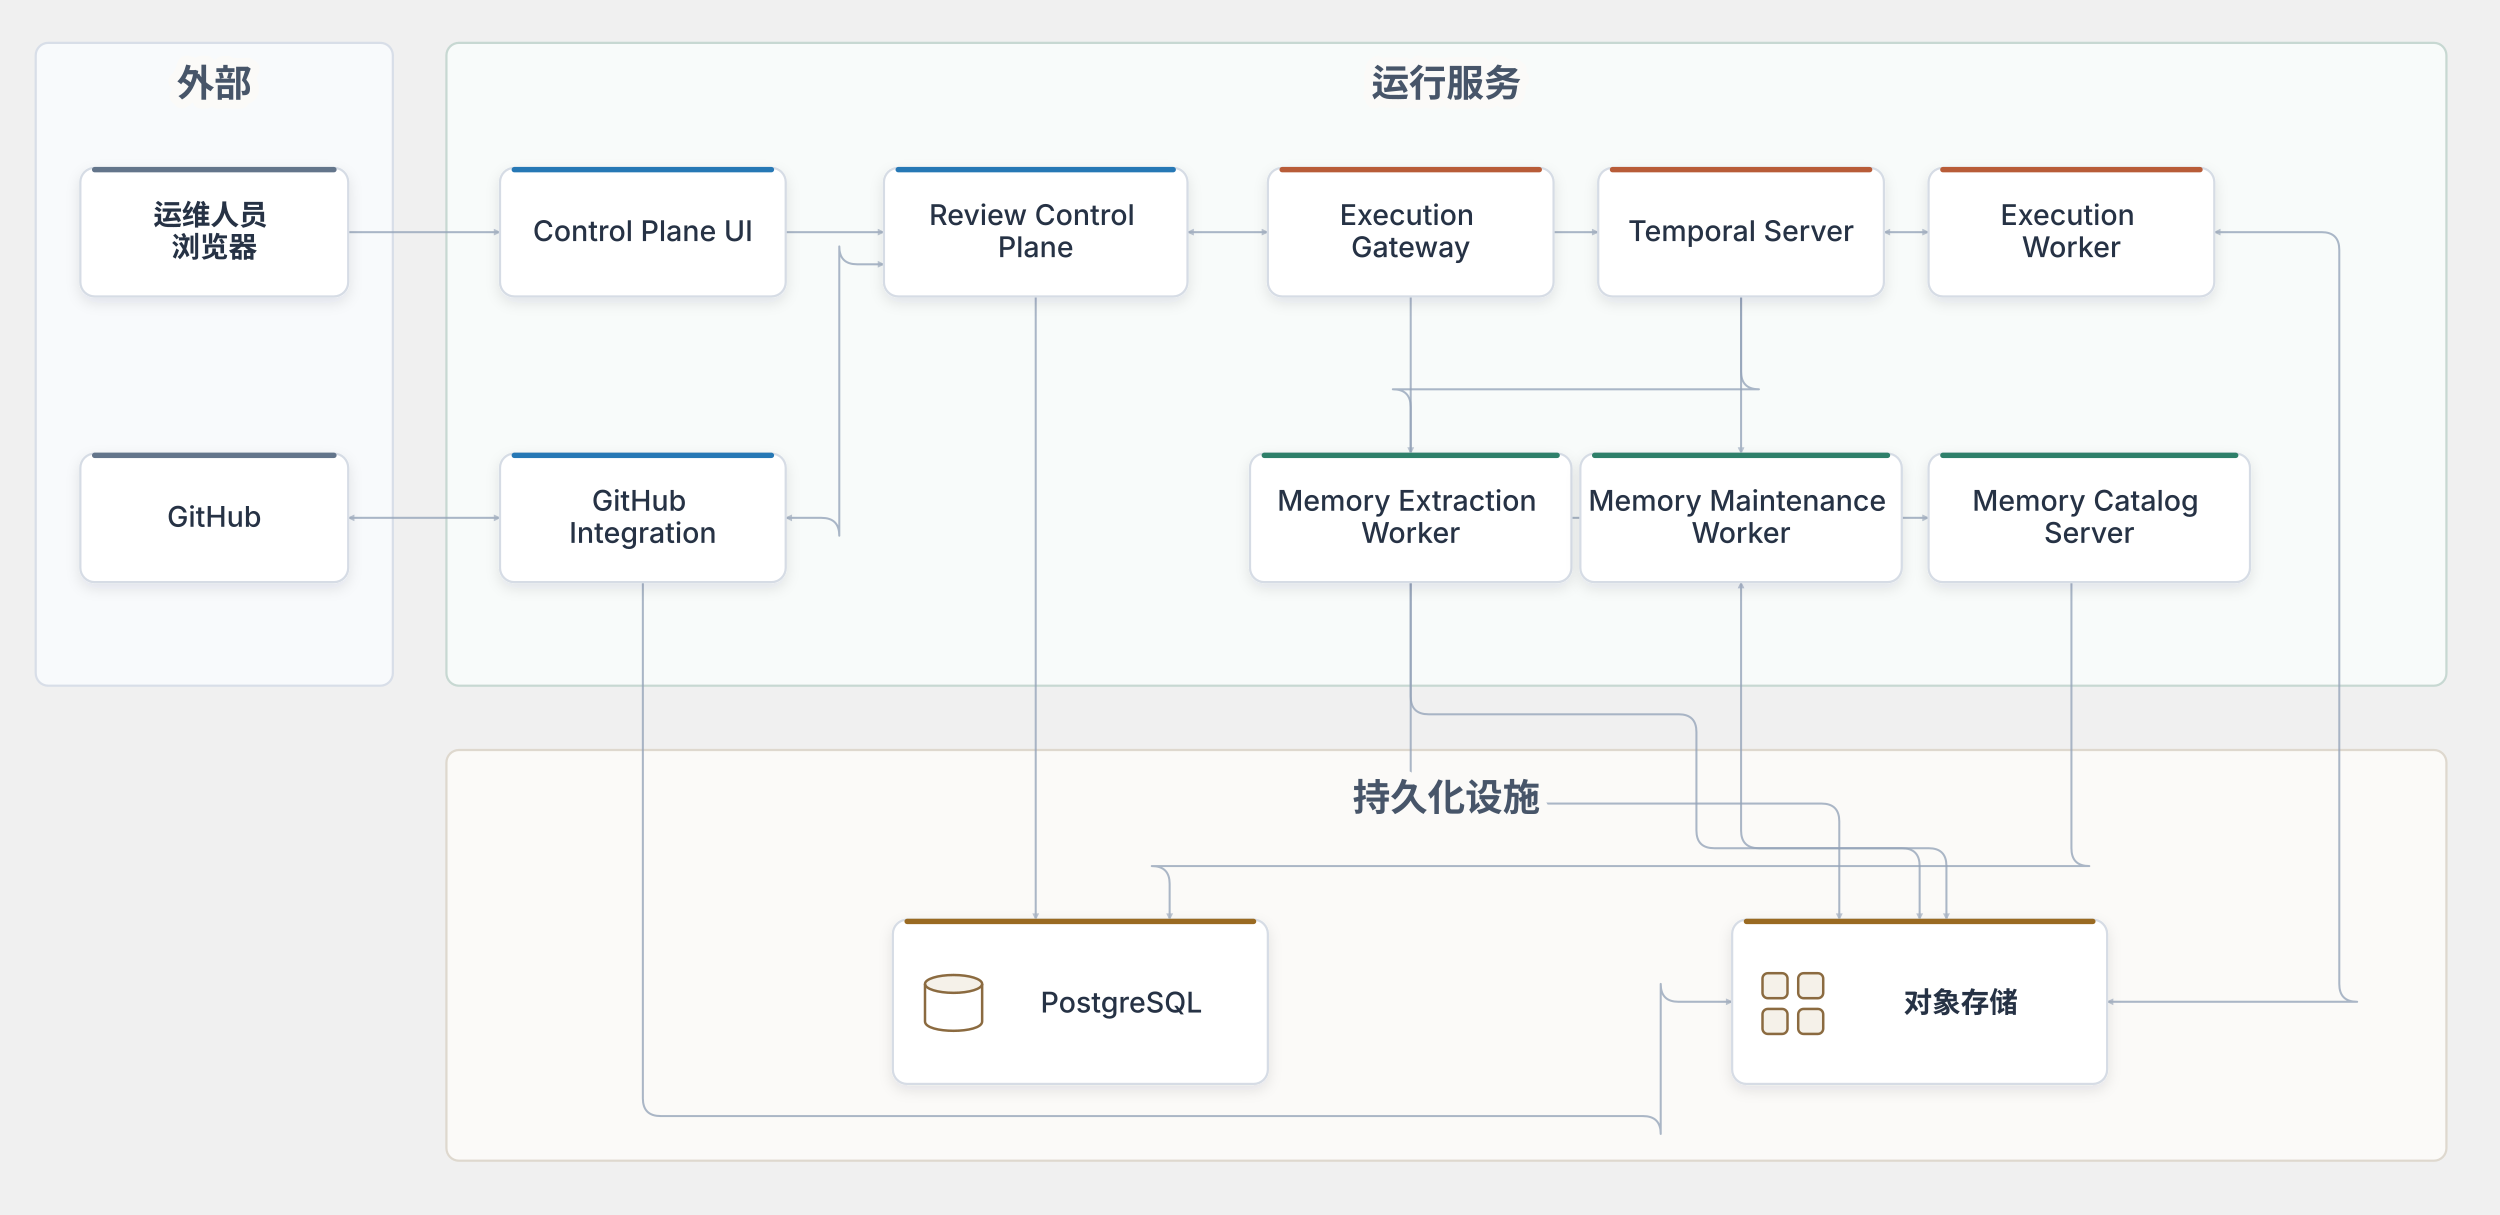
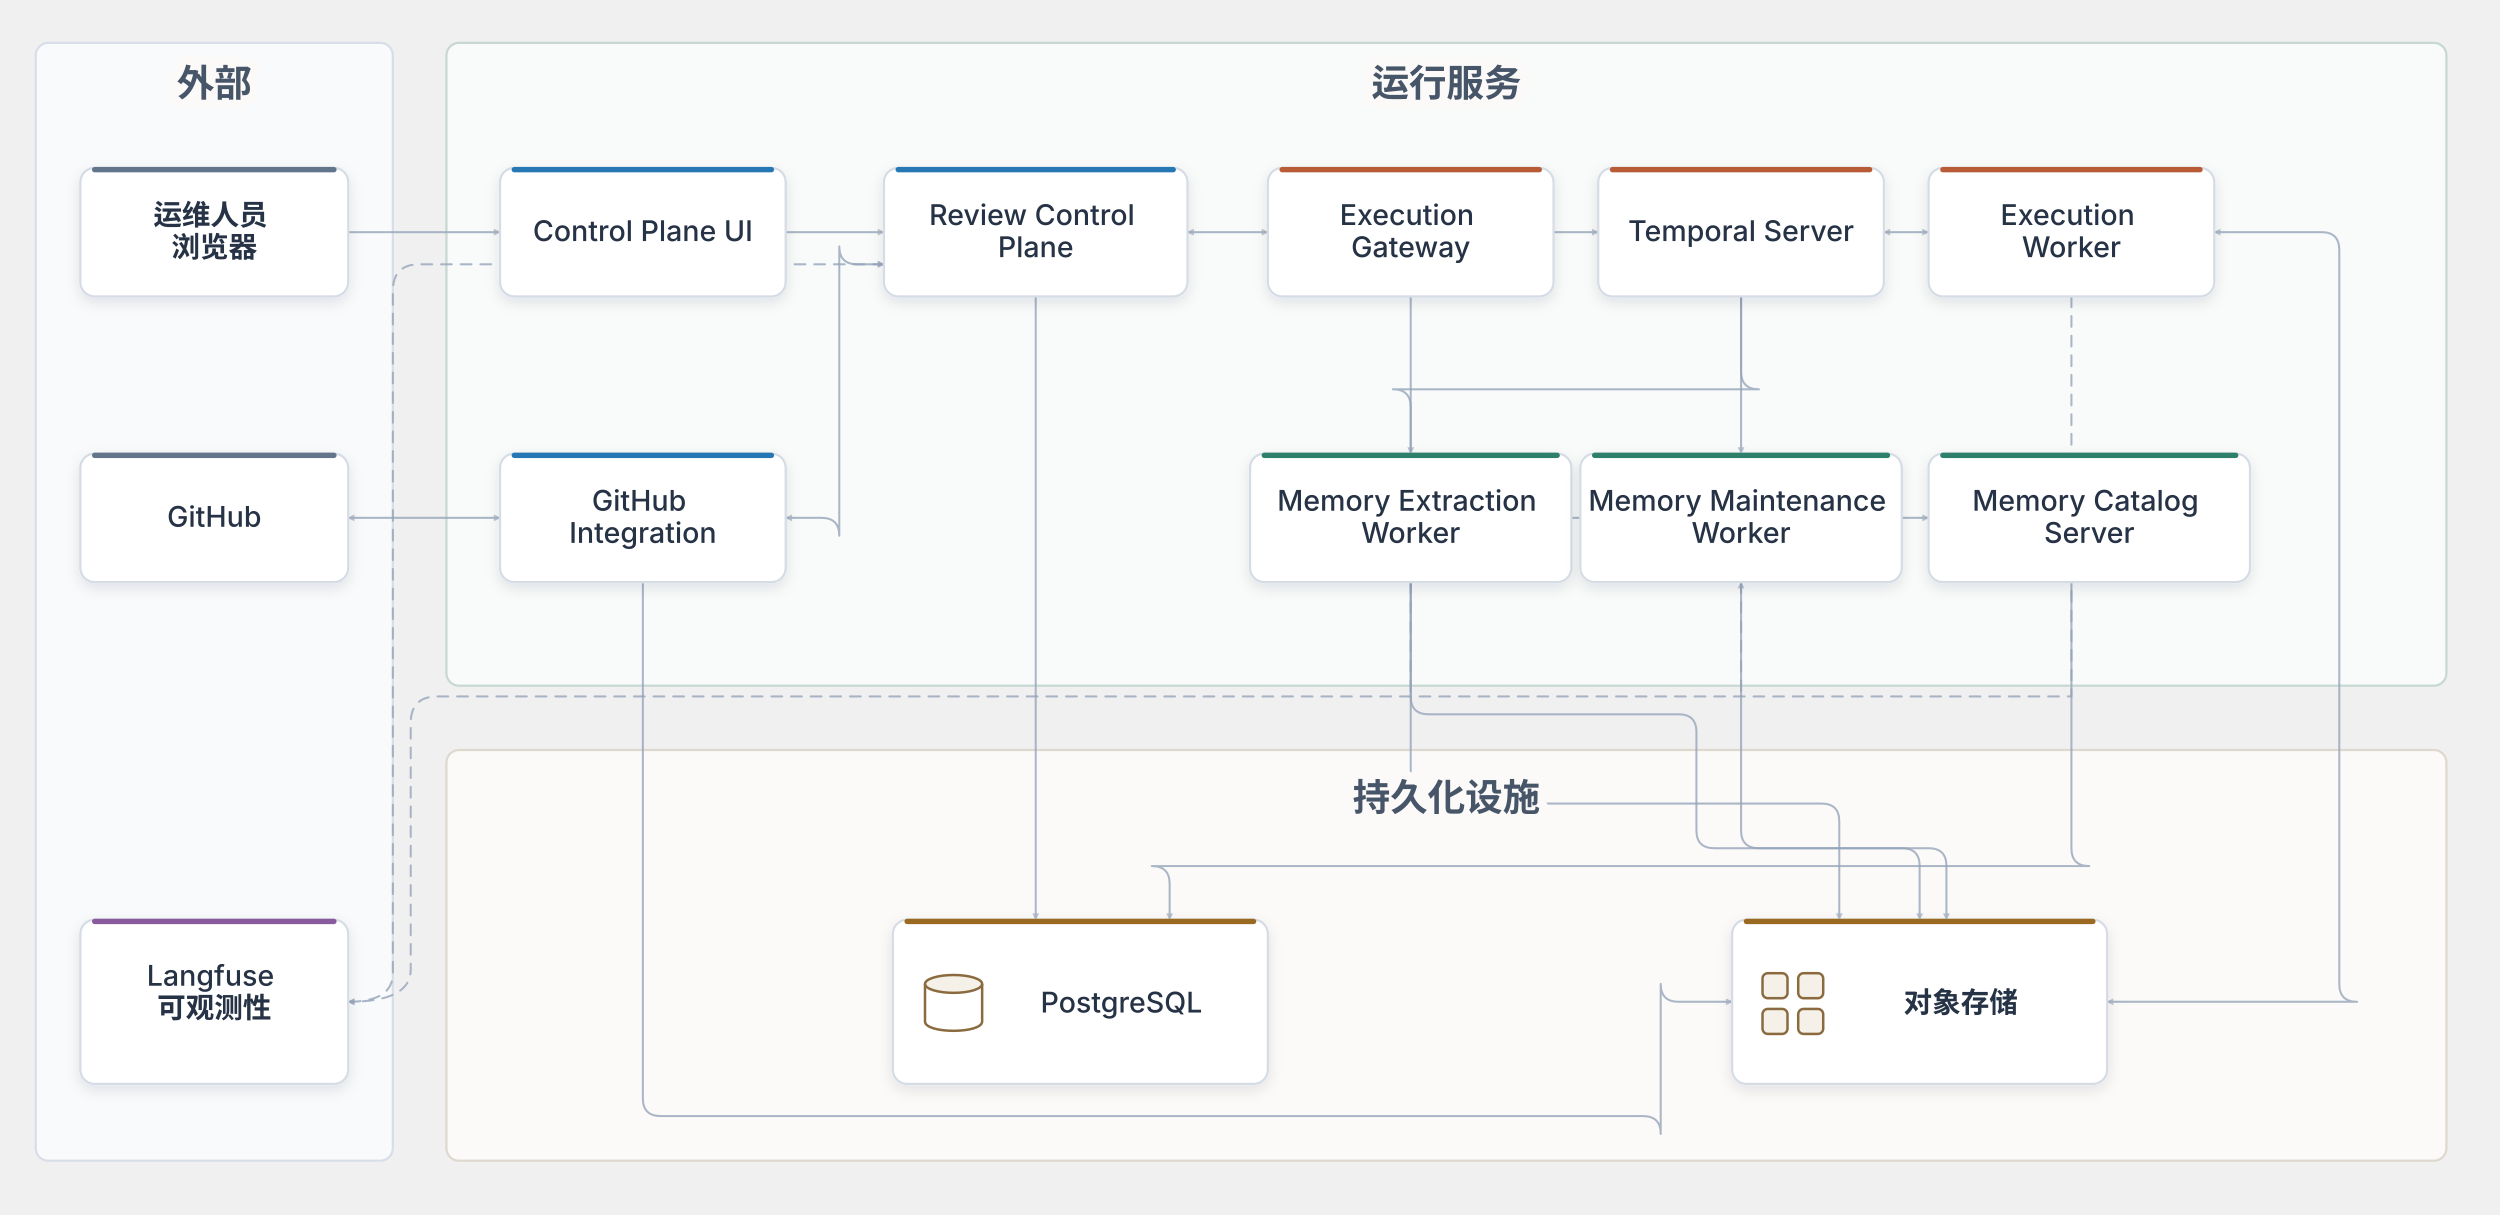
<svg xmlns="http://www.w3.org/2000/svg" viewBox="0 0 1400 680" role="img" aria-labelledby="title description">
  <defs>
    <filter id="shadow" x="-20%" y="-20%" width="140%" height="150%">
      <feDropShadow dx="0" dy="3" stdDeviation="4" flood-color="#0f172a" flood-opacity="0.1" />
    </filter>
    <marker id="arrow" viewBox="0 0 10 10" refX="9" refY="5" markerWidth="4" markerHeight="4" markerUnits="userSpaceOnUse" orient="auto-start-reverse">
      <path d="M 0 0 L 10 5 L 0 10 z" class="arrow-head" />
    </marker>
    <style>
      text { font-family: Inter, ui-sans-serif, system-ui, -apple-system, BlinkMacSystemFont, 'Segoe UI', sans-serif; fill: #263244; }
      .group { stroke-width: 1.25; }
      .external { fill: #f8fafc; stroke: #d8dee8; }
      .runtime { fill: #f8fbfa; stroke: #c7d8d2; }
      .persistence { fill: #fbfaf8; stroke: #ded8ce; }
      .group-label { font-size: 21px; font-weight: 650; fill: #475569; paint-order: stroke; stroke: #fbfaf8; stroke-width: 10; stroke-linejoin: round; }
      .node, .store { filter: url(#shadow); }
      .node-surface { fill: #ffffff; stroke: #d6dce5; stroke-width: 1.25; }
      .node-accent { fill: none; stroke-width: 3; stroke-linecap: round; }
      .external-node .node-accent { stroke: #64748b; }
      .control-node .node-accent { stroke: #2878b5; }
      .execution-node .node-accent { stroke: #b85c38; }
      .memory-node .node-accent { stroke: #2f806a; }
      .storage-node .node-accent { stroke: #9a6a22; }
+       .observability-node .node-accent { stroke: #8a5a9e; }
      .store-icon { fill: #f5f1e9; stroke: #8b6b3f; stroke-width: 1.4; }
      .store-icon.no-fill { fill: none; }
      .object-icon { fill: #f5f1e9; stroke: #8b6b3f; stroke-width: 1.4; }
      .node-label { font-size: 16px; font-weight: 550; }
      .edge { fill: none; stroke: #94a3b8; stroke-width: 1.15; stroke-linecap: round; stroke-linejoin: round; opacity: 0.78; }
+       .edge.dashed { stroke-dasharray: 6 5; }
      .arrow-head { fill: #94a3b8; opacity: 0.78; }
    </style>
  </defs>
  <g>
-     <rect x="20" y="24" width="200" height="360" rx="7" class="group external" />
+     <rect x="20" y="24" width="200" height="626" rx="7" class="group external" />
    <text x="120" y="54" class="group-label" text-anchor="middle">
      <tspan x="120" dy="0">外部</tspan>
    </text>
  </g>
  <g>
    <rect x="250" y="24" width="1120" height="360" rx="7" class="group runtime" />
    <text x="810" y="54" class="group-label" text-anchor="middle">
      <tspan x="810" dy="0">运行服务</tspan>
    </text>
  </g>
  <g>
    <rect x="250" y="420" width="1120" height="230" rx="7" class="group persistence" />
  </g>
  <path d="M 195 130 L 280 130" class="edge" marker-end="url(#arrow)" />
  <path d="M 195 290 L 280 290" class="edge" marker-end="url(#arrow)" marker-start="url(#arrow)" />
  <path d="M 440 130 L 495 130" class="edge" marker-end="url(#arrow)" />
  <path d="M 440 290 L 460 290 Q 470 290 470 300 L 470 138 Q 470 148 480 148 L 495 148" class="edge" marker-end="url(#arrow)" marker-start="url(#arrow)" />
  <path d="M 665 130 L 710 130" class="edge" marker-end="url(#arrow)" marker-start="url(#arrow)" />
  <path d="M 870 130 L 895 130" class="edge" marker-end="url(#arrow)" />
  <path d="M 1055 130 L 1080 130" class="edge" marker-end="url(#arrow)" marker-start="url(#arrow)" />
  <path d="M 975 166 L 975 208 Q 975 218 985 218 L 780 218 Q 790 218 790 228 L 790 254" class="edge" marker-end="url(#arrow)" />
  <path d="M 975 166 L 975 254" class="edge" marker-end="url(#arrow)" />
  <path d="M 870 290 L 895 290" class="edge" marker-end="url(#arrow)" marker-start="url(#arrow)" />
  <path d="M 1055 290 L 1080 290" class="edge" marker-end="url(#arrow)" marker-start="url(#arrow)" />
  <path d="M 580 166 L 580 515" class="edge" marker-end="url(#arrow)" />
  <path d="M 1160 326 L 1160 475 Q 1160 485 1170 485 L 645 485 Q 655 485 655 495 L 655 515" class="edge" marker-end="url(#arrow)" />
  <path d="M 360 326 L 360 615 Q 360 625 370 625 L 920 625 Q 930 625 930 635 L 930 551 Q 930 561 940 561 L 970 561" class="edge" marker-end="url(#arrow)" />
  <path d="M 790 166 L 790 390 Q 790 400 800 400 L 940 400 Q 950 400 950 410 L 950 465 Q 950 475 960 475 L 1065 475 Q 1075 475 1075 485 L 1075 515" class="edge" marker-end="url(#arrow)" />
  <path d="M 1240 130 L 1300 130 Q 1310 130 1310 140 L 1310 551 Q 1310 561 1320 561 L 1180 561" class="edge" marker-end="url(#arrow)" marker-start="url(#arrow)" />
  <path d="M 790 326 L 790 440 Q 790 450 800 450 L 1020 450 Q 1030 450 1030 460 L 1030 515" class="edge" marker-end="url(#arrow)" />
  <path d="M 975 326 L 975 465 Q 975 475 985 475 L 1080 475 Q 1090 475 1090 485 L 1090 515" class="edge" marker-end="url(#arrow)" marker-start="url(#arrow)" />
+   <path d="M 495 148 L 235 148 Q 220 148 220 163 L 220 545 Q 220 561 195 561" class="edge dashed" marker-end="url(#arrow)" marker-start="url(#arrow)" />
+   <path d="M 1160 166 L 1160 390 L 245 390 Q 230 390 230 405 L 230 543 Q 230 561 195 561" class="edge dashed" marker-end="url(#arrow)" />
+   <path d="M 790 326 L 790 390" class="edge dashed" />
+   <path d="M 975 326 L 975 390" class="edge dashed" />
  <g id="operator" class="node external-node">
    <rect x="45" y="94" width="150" height="72" rx="8" class="node-surface" />
    <path d="M 53 95 H 187" class="node-accent" />
    <text x="120" y="126" class="node-label" text-anchor="middle">
      <tspan x="120" dy="0">运维人员</tspan>
      <tspan x="120" dy="18">浏览器</tspan>
    </text>
  </g>
  <g id="github" class="node external-node">
    <rect x="45" y="254" width="150" height="72" rx="8" class="node-surface" />
    <path d="M 53 255 H 187" class="node-accent" />
    <text x="120" y="295" class="node-label" text-anchor="middle">
      <tspan x="120" dy="0">GitHub</tspan>
+     </text>
+   </g>
+   <g id="langfuse" class="node observability-node">
+     <rect x="45" y="515" width="150" height="92" rx="8" class="node-surface" />
+     <path d="M 53 516 H 187" class="node-accent" />
+     <text x="120" y="552" class="node-label" text-anchor="middle">
+       <tspan x="120" dy="0">Langfuse</tspan>
+       <tspan x="120" dy="18">可观测性</tspan>
    </text>
  </g>
  <g id="ui" class="node control-node">
    <rect x="280" y="94" width="160" height="72" rx="8" class="node-surface" />
    <path d="M 288 95 H 432" class="node-accent" />
    <text x="360" y="135" class="node-label" text-anchor="middle">
      <tspan x="360" dy="0">Control Plane UI</tspan>
    </text>
  </g>
  <g id="integration" class="node control-node">
    <rect x="280" y="254" width="160" height="72" rx="8" class="node-surface" />
    <path d="M 288 255 H 432" class="node-accent" />
    <text x="360" y="286" class="node-label" text-anchor="middle">
      <tspan x="360" dy="0">GitHub</tspan>
      <tspan x="360" dy="18">Integration</tspan>
    </text>
  </g>
  <g id="control" class="node control-node">
    <rect x="495" y="94" width="170" height="72" rx="8" class="node-surface" />
    <path d="M 503 95 H 657" class="node-accent" />
    <text x="580" y="126" class="node-label" text-anchor="middle">
      <tspan x="580" dy="0">Review Control</tspan>
      <tspan x="580" dy="18">Plane</tspan>
    </text>
  </g>
  <g id="gateway" class="node execution-node">
    <rect x="710" y="94" width="160" height="72" rx="8" class="node-surface" />
    <path d="M 718 95 H 862" class="node-accent" />
    <text x="790" y="126" class="node-label" text-anchor="middle">
      <tspan x="790" dy="0">Execution</tspan>
      <tspan x="790" dy="18">Gateway</tspan>
    </text>
  </g>
  <g id="temporal" class="node execution-node">
    <rect x="895" y="94" width="160" height="72" rx="8" class="node-surface" />
    <path d="M 903 95 H 1047" class="node-accent" />
    <text x="975" y="135" class="node-label" text-anchor="middle">
      <tspan x="975" dy="0">Temporal Server</tspan>
    </text>
  </g>
  <g id="execution-worker" class="node execution-node">
    <rect x="1080" y="94" width="160" height="72" rx="8" class="node-surface" />
    <path d="M 1088 95 H 1232" class="node-accent" />
    <text x="1160" y="126" class="node-label" text-anchor="middle">
      <tspan x="1160" dy="0">Execution</tspan>
      <tspan x="1160" dy="18">Worker</tspan>
    </text>
  </g>
  <g id="extraction-worker" class="node memory-node">
    <rect x="700" y="254" width="180" height="72" rx="8" class="node-surface" />
    <path d="M 708 255 H 872" class="node-accent" />
    <text x="790" y="286" class="node-label" text-anchor="middle">
      <tspan x="790" dy="0">Memory Extraction</tspan>
      <tspan x="790" dy="18">Worker</tspan>
    </text>
  </g>
  <g id="maintenance-worker" class="node memory-node">
    <rect x="885" y="254" width="180" height="72" rx="8" class="node-surface" />
    <path d="M 893 255 H 1057" class="node-accent" />
    <text x="975" y="286" class="node-label" text-anchor="middle">
      <tspan x="975" dy="0">Memory Maintenance</tspan>
      <tspan x="975" dy="18">Worker</tspan>
    </text>
  </g>
  <g id="catalog" class="node memory-node">
    <rect x="1080" y="254" width="180" height="72" rx="8" class="node-surface" />
    <path d="M 1088 255 H 1252" class="node-accent" />
    <text x="1170" y="286" class="node-label" text-anchor="middle">
      <tspan x="1170" dy="0">Memory Catalog</tspan>
      <tspan x="1170" dy="18">Server</tspan>
    </text>
  </g>
  <g id="postgres" class="store storage-node">
    <rect x="500" y="515" width="210" height="92" rx="8" class="node-surface" />
    <path d="M 508 516 H 702" class="node-accent" />
    <ellipse cx="534" cy="551" rx="16" ry="5" class="store-icon" />
    <path d="M 518 551 V 572 M 550 551 V 572 M 518 572 C 518 579, 550 579, 550 572" class="store-icon no-fill" />
    <text x="628" y="567" class="node-label" text-anchor="middle">
      <tspan x="628" dy="0">PostgreSQL</tspan>
    </text>
  </g>
  <g id="storage" class="store storage-node">
    <rect x="970" y="515" width="210" height="92" rx="8" class="node-surface" />
    <path d="M 978 516 H 1172" class="node-accent" />
    <rect x="987" y="545" width="14" height="14" rx="3" class="object-icon" />
    <rect x="1007" y="545" width="14" height="14" rx="3" class="object-icon" />
    <rect x="987" y="565" width="14" height="14" rx="3" class="object-icon" />
    <rect x="1007" y="565" width="14" height="14" rx="3" class="object-icon" />
    <text x="1098" y="567" class="node-label" text-anchor="middle">
      <tspan x="1098" dy="0">对象存储</tspan>
    </text>
  </g>
  <text x="810" y="454" class="group-label" text-anchor="middle">
    <tspan x="810" dy="0">持久化设施</tspan>
  </text>
</svg>
